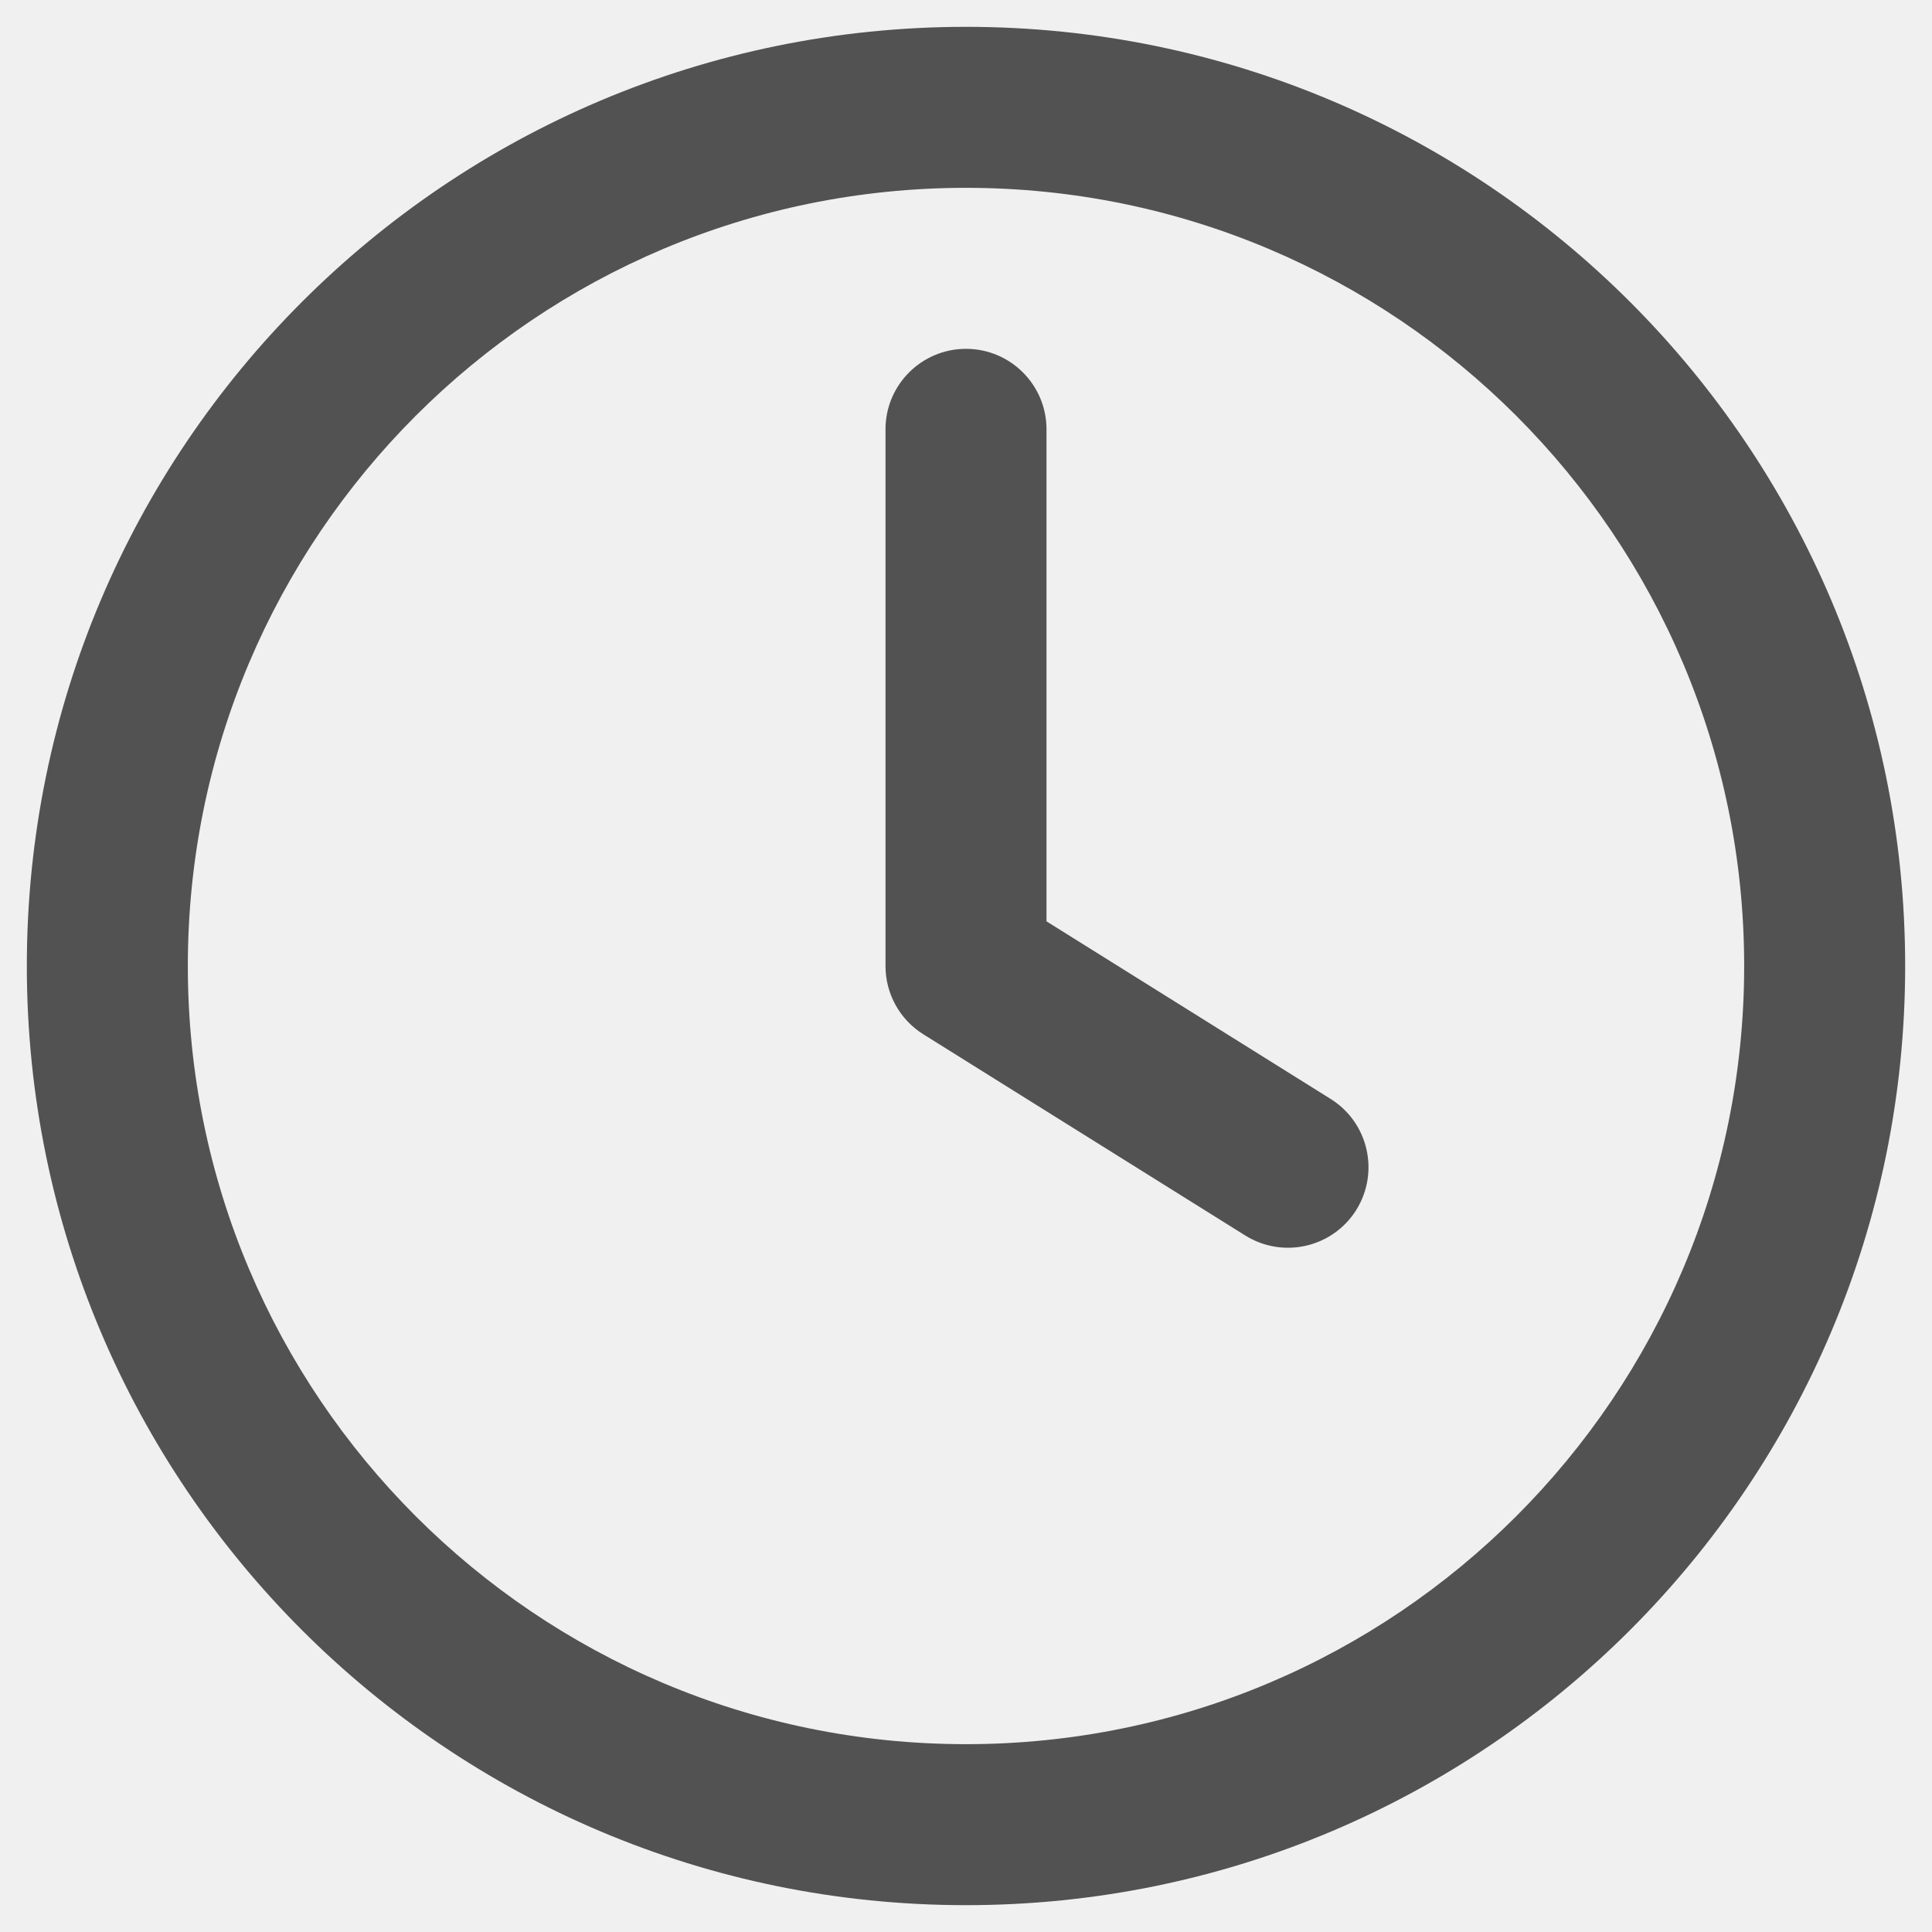
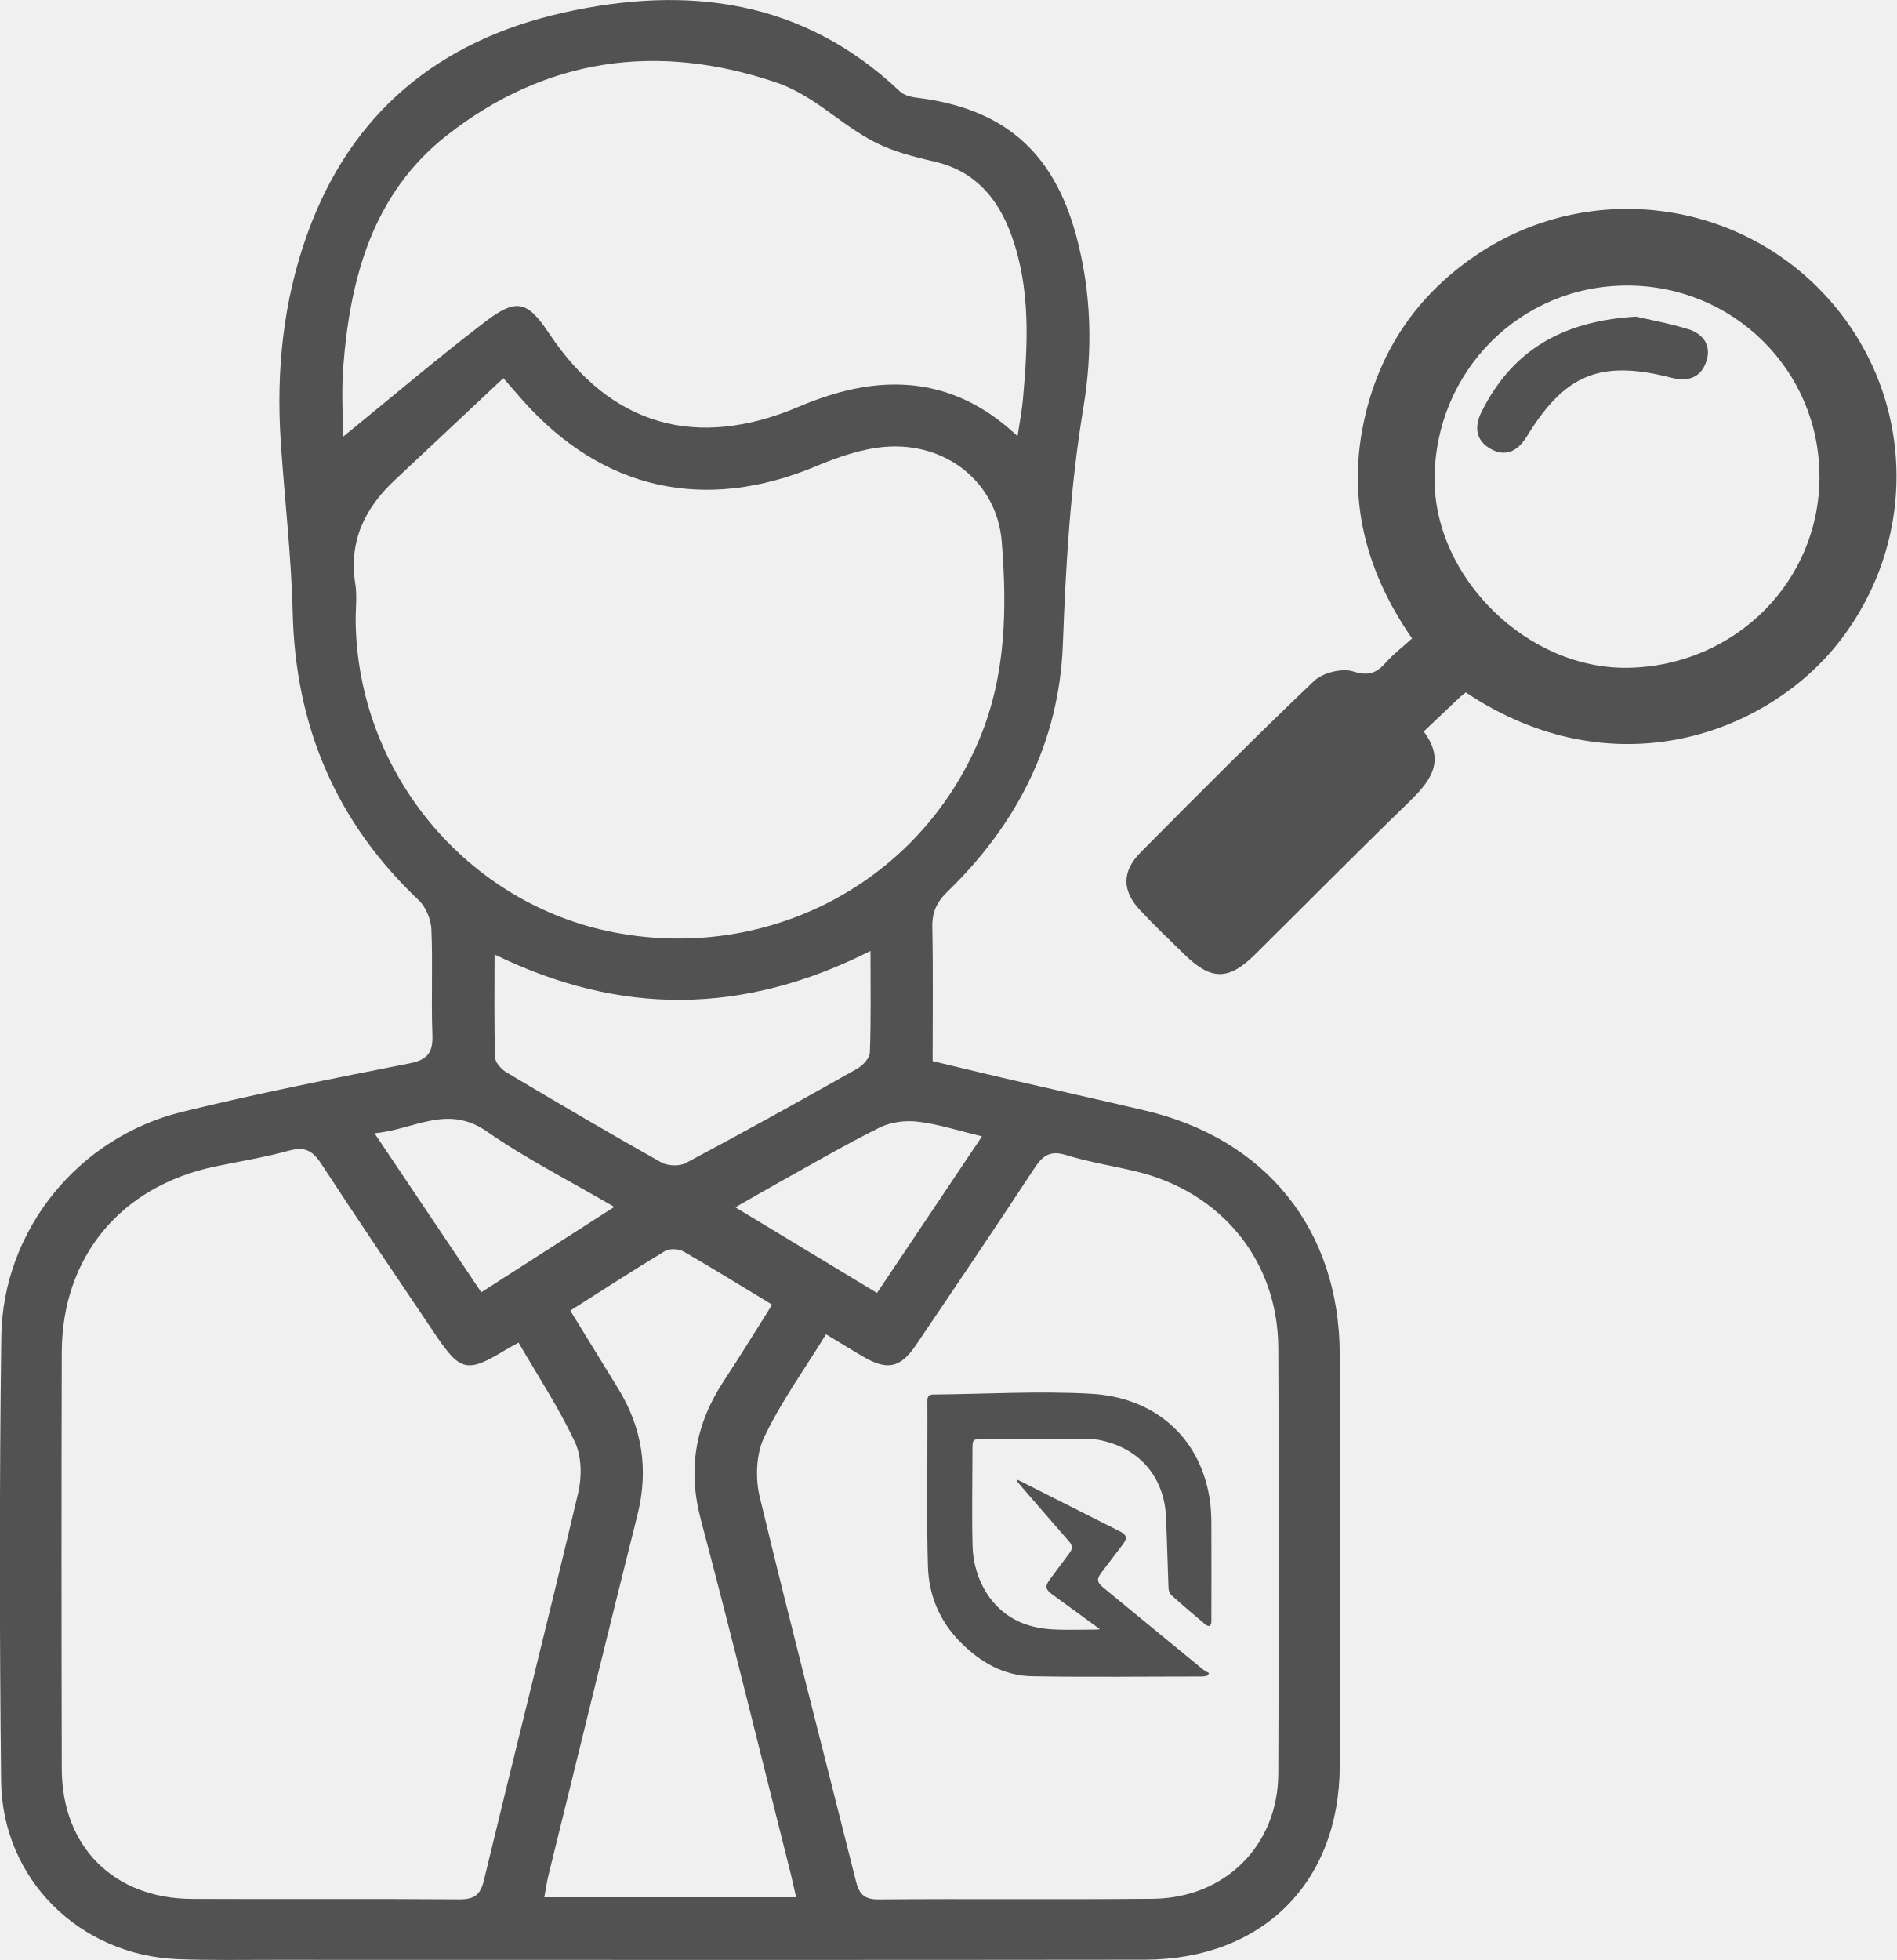
- <svg xmlns="http://www.w3.org/2000/svg" width="18" height="18" viewBox="0 0 18 18" fill="none">
-   <path d="M9.75 4C9.75 3.586 9.414 3.25 9 3.25C8.586 3.25 8.25 3.586 8.25 4V9C8.25 9.259 8.383 9.499 8.602 9.636L11.602 11.511C11.954 11.73 12.416 11.624 12.636 11.273C12.855 10.921 12.749 10.459 12.398 10.239L9.75 8.584V4Z" fill="black" fill-opacity="0.659" />
-   <path fill-rule="evenodd" clip-rule="evenodd" d="M9 0.25C4.168 0.25 0.25 4.168 0.25 9C0.25 13.832 4.168 17.75 9 17.75C13.832 17.75 17.75 13.832 17.75 9C17.75 4.168 13.832 0.25 9 0.25ZM1.75 9C1.75 4.996 4.996 1.75 9 1.75C13.004 1.75 16.25 4.996 16.25 9C16.25 13.004 13.004 16.25 9 16.25C4.996 16.25 1.75 13.004 1.75 9Z" fill="black" fill-opacity="0.659" />
+ <svg xmlns="http://www.w3.org/2000/svg" width="30" height="31" viewBox="0 0 30 31" fill="none">
+   <g clip-path="url(#clip0_279_7956)">
+     <path d="M14.754 16.783C15.138 16.875 15.502 16.964 15.868 17.049C16.611 17.221 17.356 17.387 18.099 17.561C20.024 18.009 21.184 19.444 21.193 21.412C21.202 23.585 21.2 25.758 21.193 27.932C21.188 29.777 19.966 30.993 18.103 30.995C13.52 31.001 8.938 30.997 4.355 30.997C3.844 30.997 3.334 31.006 2.823 30.987C1.262 30.93 0.034 29.723 0.018 28.167C-0.008 25.825 -0.01 23.482 0.021 21.141C0.043 19.459 1.237 17.987 2.884 17.585C4.075 17.293 5.279 17.055 6.482 16.818C6.773 16.76 6.85 16.64 6.84 16.362C6.819 15.808 6.848 15.251 6.824 14.697C6.817 14.539 6.736 14.344 6.622 14.236C5.31 12.995 4.672 11.479 4.63 9.684C4.608 8.782 4.5 7.882 4.441 6.98C4.367 5.86 4.481 4.757 4.862 3.698C5.549 1.79 6.934 0.645 8.904 0.202C10.875 -0.24 12.7 -0.008 14.232 1.443C14.294 1.502 14.4 1.533 14.49 1.544C15.868 1.71 16.659 2.389 17.022 3.721C17.268 4.623 17.288 5.546 17.137 6.453C16.931 7.693 16.859 8.937 16.813 10.191C16.756 11.73 16.094 13.03 14.989 14.101C14.817 14.268 14.743 14.429 14.748 14.665C14.762 15.364 14.753 16.063 14.753 16.782L14.754 16.783ZM8.203 21.235C8.105 21.29 8.052 21.316 8.002 21.347C7.393 21.718 7.284 21.696 6.89 21.112C6.282 20.209 5.67 19.308 5.075 18.397C4.939 18.19 4.809 18.134 4.568 18.2C4.182 18.307 3.786 18.369 3.393 18.452C1.908 18.765 0.982 19.881 0.977 21.386C0.971 23.583 0.972 25.78 0.977 27.978C0.98 29.208 1.801 30.027 3.034 30.034C4.444 30.041 5.854 30.03 7.265 30.041C7.504 30.043 7.6 29.97 7.655 29.738C8.147 27.697 8.662 25.66 9.145 23.617C9.206 23.363 9.203 23.041 9.095 22.81C8.842 22.268 8.509 21.764 8.203 21.235V21.235ZM7.963 5.98C7.37 6.538 6.806 7.067 6.243 7.595C5.766 8.042 5.513 8.568 5.621 9.239C5.651 9.428 5.624 9.624 5.626 9.818C5.652 12.215 7.384 14.301 9.72 14.748C12.176 15.217 14.562 13.937 15.499 11.675C15.916 10.668 15.93 9.619 15.847 8.574C15.772 7.621 14.956 6.985 13.992 7.068C13.627 7.1 13.258 7.228 12.916 7.371C11.154 8.111 9.528 7.754 8.266 6.329C8.186 6.239 8.108 6.148 7.962 5.98H7.963ZM13.068 21.101C12.728 21.654 12.358 22.166 12.09 22.727C11.961 22.996 11.946 23.375 12.017 23.672C12.505 25.702 13.031 27.722 13.538 29.746C13.588 29.949 13.664 30.044 13.898 30.042C15.345 30.03 16.791 30.046 18.237 30.032C19.378 30.021 20.216 29.187 20.221 28.053C20.23 25.808 20.232 23.562 20.221 21.318C20.214 19.938 19.318 18.848 17.964 18.526C17.597 18.438 17.223 18.38 16.865 18.269C16.613 18.191 16.495 18.276 16.365 18.474C15.747 19.414 15.118 20.346 14.487 21.277C14.242 21.638 14.035 21.679 13.656 21.458C13.47 21.35 13.287 21.235 13.065 21.102L13.068 21.101ZM16.096 6.9C16.131 6.666 16.166 6.493 16.181 6.318C16.26 5.438 16.307 4.559 15.994 3.707C15.783 3.132 15.419 2.704 14.789 2.558C13.989 2.371 13.787 2.264 13.137 1.79C12.875 1.599 12.592 1.411 12.288 1.308C10.404 0.665 8.633 0.914 7.069 2.141C5.901 3.057 5.539 4.389 5.43 5.8C5.4 6.183 5.425 6.57 5.425 6.909C6.184 6.292 6.911 5.673 7.668 5.094C8.174 4.707 8.343 4.759 8.689 5.278C9.659 6.733 11.018 7.123 12.642 6.43C12.963 6.294 13.304 6.182 13.646 6.125C14.56 5.974 15.374 6.216 16.095 6.899L16.096 6.9ZM12.593 30.008C12.562 29.87 12.538 29.755 12.51 29.642C12.038 27.772 11.581 25.898 11.086 24.034C10.872 23.226 11.004 22.513 11.456 21.831C11.712 21.443 11.954 21.046 12.214 20.635C11.723 20.338 11.27 20.057 10.809 19.792C10.733 19.75 10.589 19.745 10.517 19.788C10.021 20.088 9.535 20.403 9.021 20.729C9.282 21.154 9.528 21.555 9.774 21.954C10.161 22.582 10.264 23.247 10.082 23.967C9.607 25.861 9.144 27.759 8.677 29.655C8.65 29.764 8.634 29.876 8.61 30.008H12.591H12.593ZM13.772 15.039C11.762 16.056 9.814 16.069 7.823 15.096C7.823 15.668 7.815 16.196 7.831 16.721C7.833 16.804 7.928 16.91 8.008 16.959C8.821 17.442 9.635 17.922 10.459 18.384C10.561 18.441 10.747 18.45 10.847 18.396C11.757 17.912 12.657 17.412 13.554 16.906C13.646 16.855 13.757 16.738 13.76 16.648C13.78 16.132 13.77 15.615 13.77 15.039H13.772ZM13.873 20.45C14.437 19.608 14.977 18.804 15.534 17.973C15.153 17.882 14.839 17.778 14.517 17.741C14.32 17.717 14.088 17.748 13.912 17.835C13.37 18.105 12.847 18.411 12.318 18.704C12.104 18.824 11.891 18.948 11.632 19.095C12.406 19.562 13.118 19.993 13.874 20.45H13.873ZM9.717 19.089C9.004 18.673 8.321 18.327 7.7 17.895C7.071 17.458 6.546 17.87 5.924 17.924C6.51 18.797 7.054 19.607 7.613 20.439C8.311 19.991 8.979 19.562 9.717 19.089Z" fill="black" fill-opacity="0.659" />
+     <path d="M23.186 10.952C23.151 10.981 23.112 11.009 23.078 11.042C22.901 11.208 22.727 11.375 22.521 11.57C22.893 12.063 22.598 12.384 22.253 12.719C21.445 13.502 20.653 14.305 19.853 15.096C19.436 15.51 19.157 15.509 18.736 15.096C18.503 14.868 18.266 14.643 18.042 14.404C17.747 14.092 17.74 13.787 18.045 13.479C18.949 12.568 19.854 11.658 20.784 10.773C20.921 10.642 21.223 10.564 21.401 10.619C21.645 10.695 21.772 10.65 21.922 10.48C22.041 10.344 22.188 10.234 22.337 10.098C21.55 8.963 21.279 7.751 21.63 6.436C21.899 5.429 22.479 4.627 23.344 4.04C25.07 2.867 27.402 3.121 28.834 4.629C30.283 6.155 30.391 8.471 29.105 10.136C27.977 11.596 25.538 12.521 23.186 10.951V10.952ZM28.781 7.521C28.773 5.853 27.418 4.514 25.737 4.516C24.043 4.517 22.703 5.876 22.693 7.565C22.682 9.132 24.161 10.597 25.768 10.562C27.449 10.525 28.79 9.195 28.782 7.522L28.781 7.521Z" fill="black" fill-opacity="0.659" />
+     <path d="M25.88 5.008C26.078 5.054 26.398 5.112 26.708 5.207C26.944 5.28 27.075 5.465 26.993 5.713C26.907 5.974 26.703 6.042 26.438 5.974C25.322 5.687 24.758 5.915 24.159 6.893C24.021 7.119 23.836 7.239 23.586 7.103C23.343 6.97 23.317 6.753 23.437 6.512C23.912 5.56 24.691 5.078 25.88 5.008Z" fill="black" fill-opacity="0.659" />
+     <path d="M17.398 25.767C17.268 25.672 17.154 25.588 17.039 25.505C16.91 25.41 16.779 25.317 16.649 25.221C16.533 25.136 16.527 25.089 16.612 24.975C16.715 24.838 16.816 24.698 16.919 24.562C16.968 24.497 16.967 24.444 16.911 24.38C16.657 24.091 16.408 23.8 16.156 23.51C16.131 23.481 16.108 23.451 16.084 23.422C16.089 23.417 16.094 23.411 16.099 23.406C16.118 23.416 16.138 23.425 16.156 23.434C16.677 23.697 17.197 23.959 17.716 24.221C17.823 24.275 17.836 24.327 17.765 24.422C17.653 24.572 17.539 24.719 17.427 24.867C17.344 24.976 17.35 25.024 17.455 25.112C17.978 25.541 18.501 25.972 19.025 26.401C19.055 26.426 19.092 26.442 19.126 26.463C19.117 26.476 19.11 26.489 19.101 26.502C19.073 26.507 19.044 26.516 19.015 26.516C18.118 26.516 17.219 26.528 16.322 26.512C15.877 26.504 15.507 26.288 15.197 25.978C14.867 25.647 14.693 25.238 14.679 24.778C14.659 24.124 14.671 23.469 14.67 22.815C14.67 22.595 14.672 22.375 14.67 22.155C14.67 22.086 14.694 22.056 14.765 22.056C15.597 22.049 16.43 21.997 17.259 22.044C18.222 22.097 18.964 22.687 19.131 23.681C19.154 23.816 19.161 23.954 19.162 24.091C19.165 24.61 19.162 25.131 19.162 25.651C19.162 25.673 19.152 25.708 19.135 25.715C19.119 25.722 19.084 25.709 19.068 25.694C18.886 25.54 18.704 25.387 18.527 25.227C18.5 25.203 18.486 25.153 18.484 25.115C18.47 24.746 18.461 24.377 18.446 24.009C18.419 23.351 18.017 22.892 17.367 22.771C17.32 22.763 17.27 22.761 17.221 22.76C16.66 22.76 16.099 22.76 15.537 22.76C15.391 22.76 15.383 22.77 15.383 22.916C15.383 23.43 15.371 23.945 15.385 24.459C15.399 24.954 15.664 25.48 16.197 25.681C16.334 25.732 16.486 25.761 16.633 25.77C16.868 25.784 17.104 25.774 17.34 25.774C17.353 25.774 17.366 25.772 17.399 25.768L17.398 25.767Z" fill="black" fill-opacity="0.659" />
+   </g>
+   <defs>
+     <clipPath id="clip0_279_7956">
+       <rect width="30" height="31" fill="white" />
+     </clipPath>
+   </defs>
</svg>
